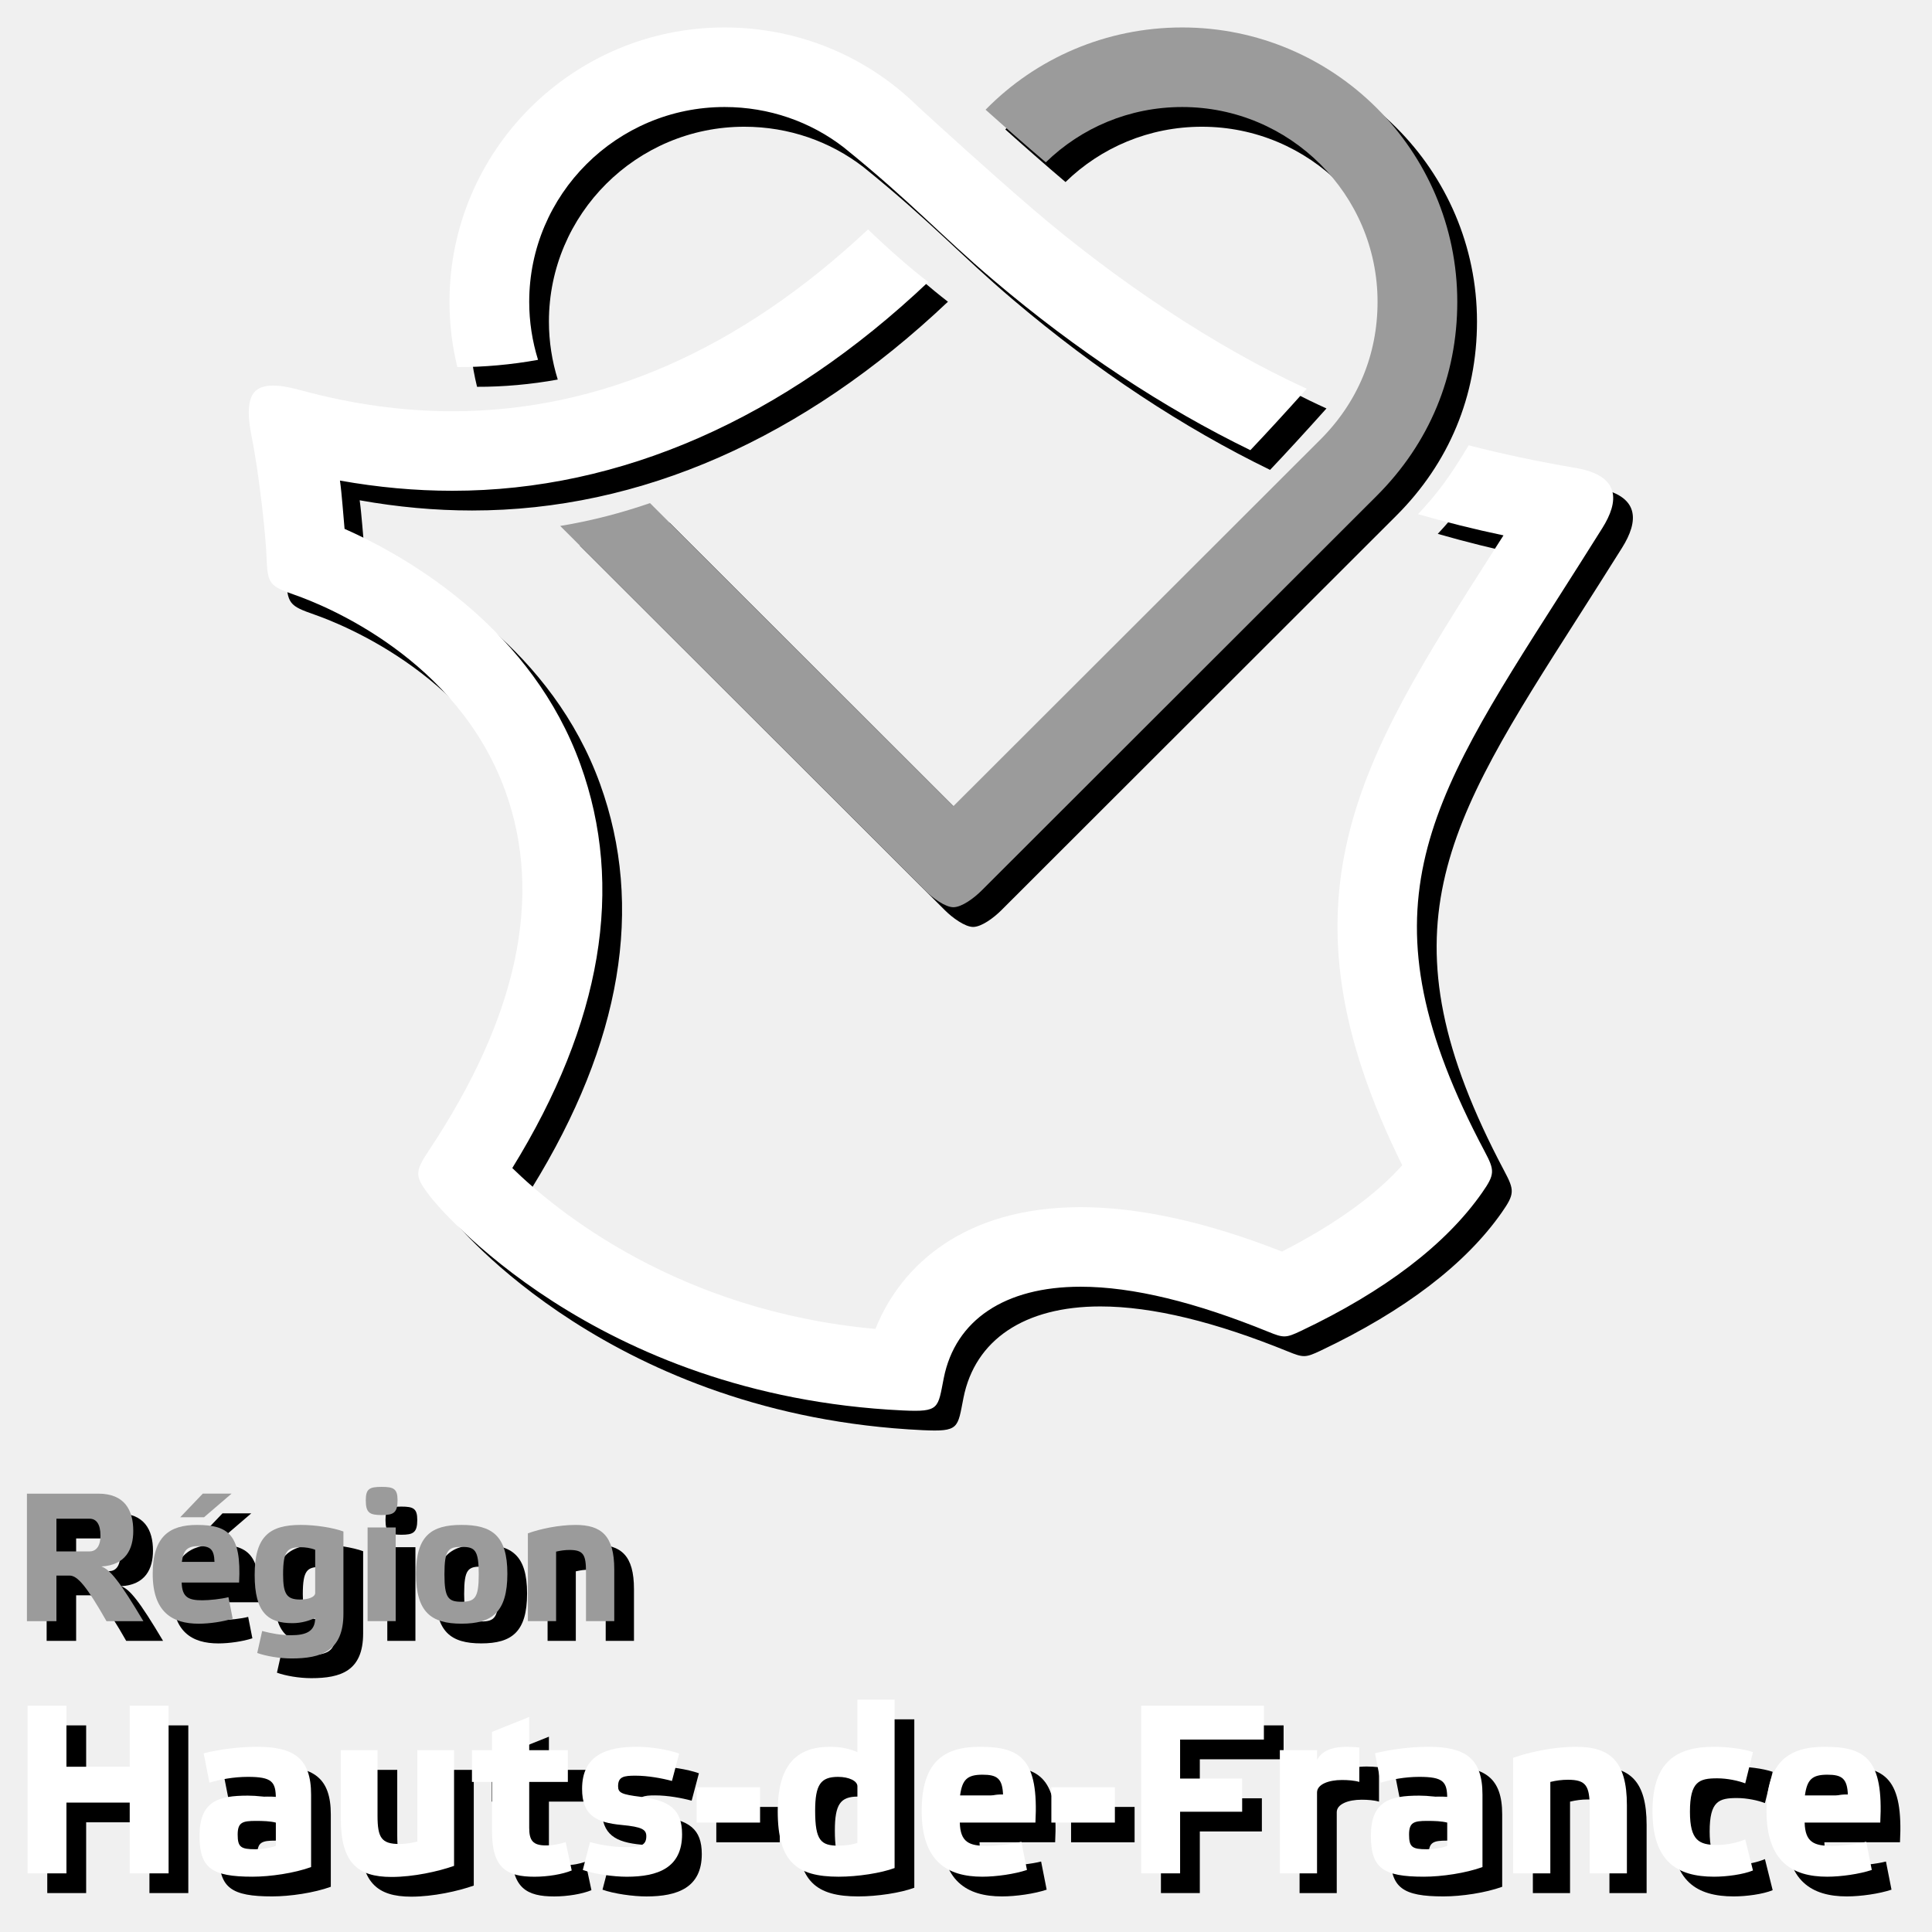
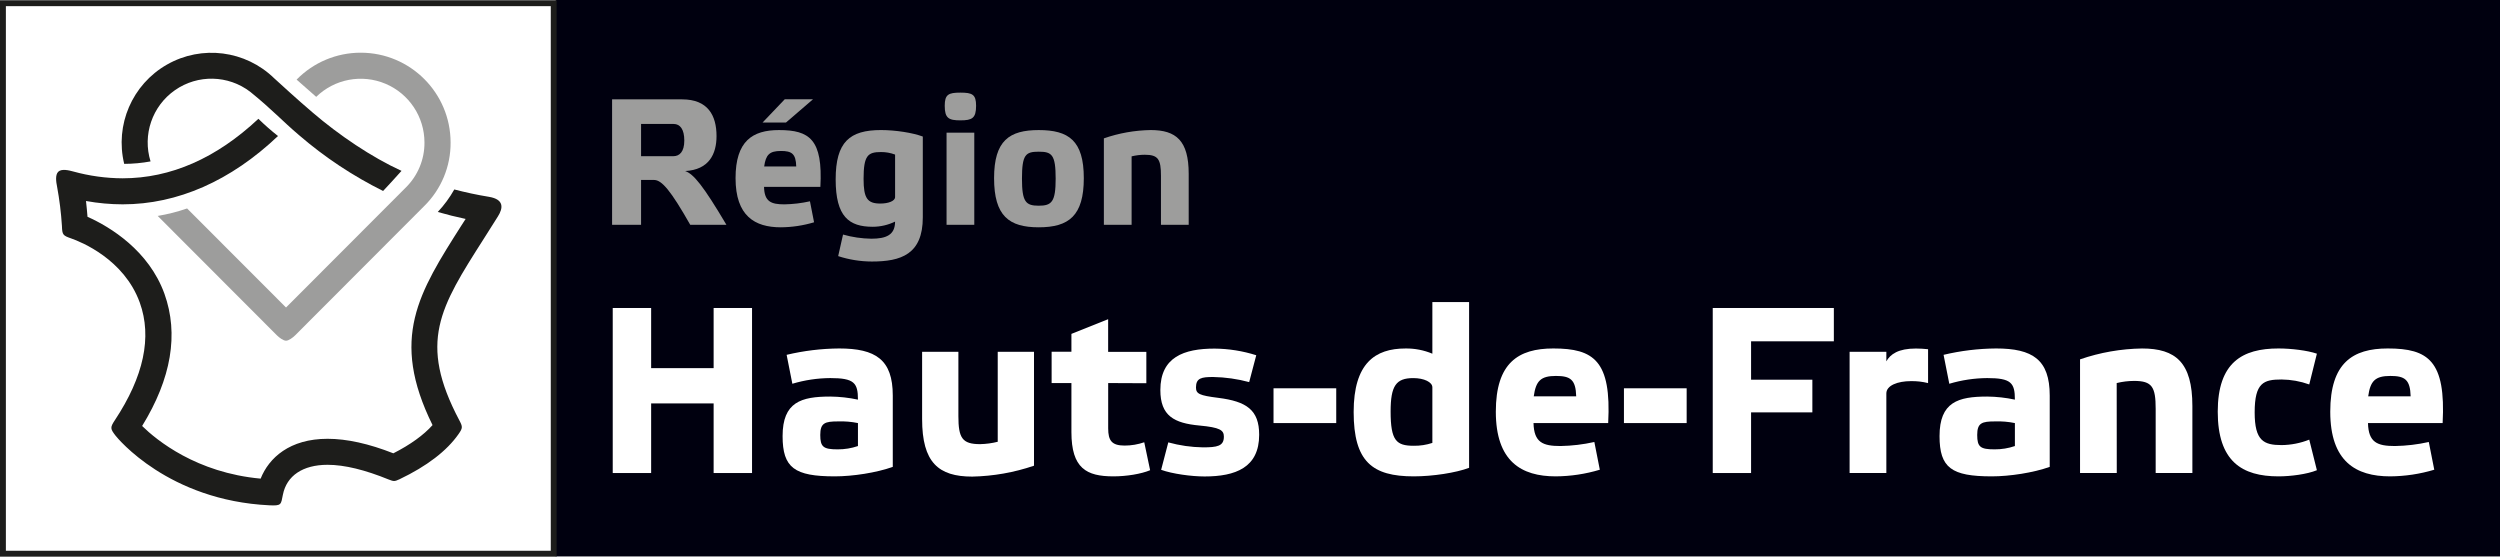
- <svg xmlns="http://www.w3.org/2000/svg" width="49px" height="49px" viewBox="0 0 49 49" version="1.1">
-   <defs />
-   <g id="une-chance-pour-chaque-jeune" stroke="none" stroke-width="1" fill="none" fill-rule="evenodd">
-     <g id="une-chance-pour-chaque-jeune---consultation" transform="translate(-604, -332)" fill-rule="nonzero">
-       <g id="une" transform="translate(0, 80)">
-         <g id="identite" transform="translate(395, 233)">
-           <g id="partenaires">
-             <g id="Group-5" transform="translate(22, 19)">
-               <g id="logo-hauts-de-france" transform="translate(187, 0)">
-                 <g id="Group" transform="translate(0.5, 0.5)" fill="#000000">
-                   <path d="M29.983,23.009 C28.045,23.009 26.271,22.224 24.997,20.923 C25.477,20.493 26.027,20.009 26.524,19.588 C27.423,20.465 28.647,20.991 29.983,20.991 C32.715,20.991 34.938,18.775 34.938,16.05 C34.938,14.711 34.435,13.501 33.483,12.552 L24.18,3.259 L16.486,10.945 C15.77,10.701 15.035,10.502 14.208,10.366 L23.465,1.119 C23.654,0.929 23.975,0.696 24.18,0.696 C24.394,0.696 24.706,0.929 24.896,1.119 L34.913,11.126 C36.252,12.462 36.96,14.165 36.96,16.05 C36.96,19.887 33.83,23.009 29.983,23.009" id="path44" transform="translate(25.5839, 11.85263) scale(-1, 1) rotate(-180) translate(-25.5839, -11.85263) " />
-                   <path d="M39.947,29.735 C39.004,29.894 38.111,30.085 37.249,30.306 C36.741,29.46 36.459,29.093 35.965,28.56 C36.668,28.359 37.388,28.178 38.132,28.022 C38.031,27.864 37.931,27.707 37.831,27.552 C34.477,22.3 32.229,18.778 35.564,12.046 C34.878,11.279 33.839,10.534 32.514,9.858 C30.611,10.606 28.894,10.984 27.407,10.984 C24.463,10.984 22.847,9.511 22.203,7.896 C17.21,8.348 14.119,10.876 12.993,11.976 C15.265,15.661 15.846,19.104 14.719,22.218 C13.511,25.561 10.522,27.398 8.739,28.187 C8.711,28.477 8.67,29.077 8.622,29.412 C9.581,29.24 10.536,29.153 11.473,29.153 L11.474,29.153 C15.742,29.153 19.879,30.978 23.542,34.448 C23.09,34.796 22.584,35.236 22.015,35.781 C18.754,32.722 15.216,31.171 11.474,31.17 L11.473,31.17 C10.222,31.17 8.932,31.348 7.639,31.7 C7.301,31.79 6.741,31.928 6.479,31.684 C6.226,31.447 6.313,30.871 6.382,30.529 C6.583,29.524 6.745,27.952 6.76,27.477 C6.782,26.784 6.839,26.735 7.48,26.511 C8.234,26.247 11.599,24.902 12.817,21.535 C13.783,18.864 13.126,15.8 10.876,12.42 C10.503,11.859 10.52,11.759 10.926,11.234 C11.088,11.026 15.038,6.199 22.898,5.828 C23.834,5.784 23.784,5.879 23.936,6.648 C24.228,8.119 25.482,8.966 27.407,8.966 C28.737,8.966 30.333,8.569 32.167,7.823 C32.557,7.664 32.612,7.664 32.993,7.844 C35.13,8.858 36.675,10.043 37.588,11.349 C37.917,11.819 37.911,11.914 37.654,12.398 C34.427,18.477 36.142,21.151 39.538,26.469 C39.891,27.022 40.258,27.6 40.639,28.207 C41.056,28.871 41.123,29.538 39.947,29.735" id="path48" transform="translate(23.61208, 20.80012) scale(-1, 1) rotate(-180) translate(-23.61208, -20.80012) " />
-                   <path d="M13.646,2.987 C13.5,3.457 13.422,3.951 13.422,4.458 C13.422,7.183 15.645,9.399 18.377,9.399 C19.506,9.399 20.554,9.027 21.396,8.378 C23.119,6.986 23.859,6.143 25.199,5.007 C27.313,3.214 29.52,1.762 31.712,0.696 C32.097,1.101 32.611,1.66 33.142,2.254 C30.815,3.311 28.291,5.019 26.23,6.781 C25.097,7.751 23.69,9.036 23.258,9.433 C23.258,9.434 23.257,9.434 23.257,9.434 C21.991,10.673 20.263,11.417 18.377,11.417 C14.53,11.417 11.4,8.295 11.4,4.458 C11.4,3.893 11.468,3.338 11.599,2.803 C12.262,2.8 12.979,2.865 13.646,2.987" id="path52" transform="translate(22.27105, 6.056626) scale(-1, 1) rotate(-180) translate(-22.27105, -6.056626) " />
-                   <path d="M3.636,37.882 L2.701,37.882 C2.199,38.764 1.966,39.038 1.766,39.038 L1.431,39.038 L1.431,37.882 L0.683,37.882 L0.683,41.116 L2.492,41.116 C3.157,41.116 3.38,40.703 3.38,40.17 C3.38,39.706 3.185,39.302 2.571,39.269 C2.79,39.191 3.032,38.898 3.636,37.882 Z M1.431,39.65 L2.264,39.65 C2.427,39.65 2.548,39.766 2.548,40.054 C2.548,40.346 2.441,40.48 2.273,40.48 L1.431,40.48 L1.431,39.65 Z" id="path56" transform="translate(2.159361, 39.49914) scale(-1, 1) rotate(-180) translate(-2.159361, -39.49914) " />
-                   <path d="M5.901,38.012 C5.664,37.933 5.31,37.882 5.04,37.882 C4.371,37.882 3.873,38.174 3.873,39.149 C3.873,40.104 4.31,40.387 4.994,40.387 C5.785,40.387 6.129,40.146 6.064,38.926 L4.608,38.926 C4.617,38.545 4.789,38.476 5.133,38.476 C5.306,38.476 5.617,38.508 5.794,38.555 L5.901,38.012 Z M4.571,40.582 L5.143,41.181 L5.873,41.181 L5.175,40.582 L4.571,40.582 Z M4.612,39.45 L5.44,39.45 C5.431,39.78 5.324,39.85 5.045,39.85 C4.747,39.85 4.654,39.752 4.612,39.45 Z" id="path60" transform="translate(4.972178, 39.53148) scale(-1, 1) rotate(-180) translate(-4.972178, -39.53148) " />
-                   <path d="M7.417,39.571 C6.803,39.571 6.459,39.831 6.459,40.791 C6.459,41.761 6.821,42.063 7.631,42.063 C8.003,42.063 8.449,41.993 8.71,41.896 L8.71,39.812 C8.71,38.861 8.147,38.676 7.394,38.676 C7.086,38.676 6.742,38.736 6.524,38.815 L6.649,39.372 C6.896,39.307 7.133,39.265 7.38,39.265 C7.766,39.265 7.994,39.362 7.994,39.706 C7.854,39.636 7.649,39.571 7.417,39.571 Z M7.994,41.432 C7.882,41.478 7.738,41.497 7.631,41.497 C7.291,41.497 7.18,41.413 7.18,40.805 C7.18,40.304 7.277,40.17 7.612,40.17 C7.822,40.17 7.994,40.234 7.994,40.337 L7.994,41.432 Z" id="path64" transform="translate(7.584223, 40.36909) scale(-1, 1) rotate(-180) translate(-7.584223, -40.36909) " />
-                   <path d="M10.083,40.778 C10.083,40.457 9.981,40.402 9.68,40.402 C9.374,40.402 9.277,40.457 9.277,40.778 C9.277,41.07 9.374,41.116 9.68,41.116 C9.981,41.116 10.083,41.07 10.083,40.778 Z M10.036,37.711 L9.323,37.711 L9.323,40.086 L10.036,40.086 L10.036,37.711 Z" id="path68" transform="translate(9.679718, 39.41337) scale(-1, 1) rotate(-180) translate(-9.679718, -39.41337) " />
-                   <path d="M10.551,39.942 C10.551,40.912 10.947,41.181 11.704,41.181 C12.477,41.181 12.868,40.912 12.868,39.942 C12.868,38.968 12.481,38.676 11.704,38.676 C10.937,38.676 10.551,38.968 10.551,39.942 M11.272,39.928 C11.272,39.329 11.37,39.232 11.704,39.232 C12.044,39.232 12.142,39.329 12.142,39.928 C12.142,40.55 12.044,40.624 11.704,40.624 C11.37,40.624 11.272,40.55 11.272,39.928" id="path72" transform="translate(11.70935, 39.92814) scale(-1, 1) rotate(-180) translate(-11.70935, -39.92814) " />
-                   <path d="M14.104,38.676 L13.388,38.676 L13.388,40.903 C13.695,41.014 14.17,41.116 14.597,41.116 C15.253,41.116 15.579,40.842 15.579,39.989 L15.579,38.676 L14.862,38.676 L14.862,39.933 C14.862,40.364 14.793,40.481 14.444,40.481 C14.328,40.481 14.221,40.466 14.104,40.439 L14.104,38.676 Z" id="path76" transform="translate(14.48345, 39.89585) scale(-1, 1) rotate(-180) translate(-14.48345, -39.89585) " />
-                   <polygon id="path80" transform="translate(2.487544, 45.38592) scale(-1, 1) rotate(-180) translate(-2.487544, -45.38592) " points="1.685 43.259 0.699 43.259 0.699 47.512 1.685 47.512 1.685 45.963 3.29 45.963 3.29 47.512 4.276 47.512 4.276 43.259 3.29 43.259 3.29 45.054 1.685 45.054" />
-                   <path d="M7.89,44.547 C7.468,44.394 6.861,44.303 6.402,44.303 C5.367,44.303 5.06,44.522 5.06,45.34 C5.06,46.218 5.538,46.359 6.285,46.359 C6.518,46.359 6.757,46.329 6.996,46.28 C6.996,46.713 6.898,46.835 6.285,46.835 C5.924,46.835 5.575,46.768 5.312,46.688 L5.165,47.433 C5.526,47.524 6.047,47.598 6.512,47.598 C7.449,47.598 7.89,47.311 7.89,46.383 L7.89,44.547 Z M6.476,44.999 C6.653,44.999 6.849,45.029 6.996,45.084 L6.996,45.675 C6.855,45.712 6.678,45.718 6.488,45.718 C6.151,45.718 6.028,45.682 6.028,45.371 C6.028,45.053 6.108,44.999 6.476,44.999 Z" id="path92" transform="translate(6.475345, 45.95018) scale(-1, 1) rotate(-180) translate(-6.475345, -45.95018) " />
-                   <path d="M10.585,47.604 L11.516,47.604 L11.516,44.669 C11.118,44.528 10.488,44.388 9.93,44.388 C9.061,44.388 8.644,44.754 8.644,45.871 L8.644,47.604 L9.575,47.604 L9.575,45.944 C9.575,45.383 9.673,45.224 10.132,45.224 C10.285,45.224 10.42,45.248 10.585,45.285 L10.585,47.604 Z" id="path96" transform="translate(10.08013, 45.9959) scale(-1, 1) rotate(-180) translate(-10.08013, -45.9959) " />
-                   <path d="M13.422,45.951 L13.422,44.785 C13.422,44.468 13.514,44.34 13.844,44.34 C14.04,44.34 14.2,44.376 14.347,44.425 L14.5,43.705 C14.267,43.608 13.893,43.546 13.556,43.546 C12.864,43.546 12.479,43.754 12.479,44.687 L12.479,45.951 L11.97,45.951 L11.97,46.756 L12.479,46.756 L12.479,47.22 L13.422,47.598 L13.422,46.756 L14.402,46.756 L14.402,45.951 L13.422,45.951 Z" id="path100" transform="translate(13.23487, 45.57211) scale(-1, 1) rotate(-180) translate(-13.23487, -45.57211) " />
-                   <path d="M17.042,46.731 C16.797,46.798 16.435,46.865 16.117,46.865 C15.823,46.865 15.676,46.841 15.676,46.597 C15.676,46.432 15.762,46.389 16.245,46.329 C16.974,46.237 17.299,46.017 17.299,45.377 C17.299,44.528 16.687,44.302 15.896,44.302 C15.559,44.302 15.069,44.37 14.781,44.474 L14.965,45.181 C15.198,45.114 15.547,45.053 15.853,45.053 C16.221,45.053 16.392,45.083 16.392,45.328 C16.392,45.498 16.288,45.566 15.768,45.615 C15.112,45.676 14.763,45.865 14.763,46.53 C14.763,47.378 15.369,47.598 16.154,47.598 C16.49,47.598 16.931,47.53 17.226,47.426 L17.042,46.731 Z" id="path104" transform="translate(16.03102, 45.95013) scale(-1, 1) rotate(-180) translate(-16.03102, -45.95013) " />
-                   <polygon id="path106" transform="translate(18.47206, 45.7764) scale(-1, 1) rotate(-180) translate(-18.47206, -45.7764) " points="17.667 46.225 19.277 46.225 19.277 45.328 17.667 45.328" />
-                   <path d="M22.689,43.327 C22.346,43.199 21.758,43.107 21.268,43.107 C20.203,43.107 19.725,43.485 19.725,44.767 C19.725,46.023 20.276,46.402 21.054,46.402 C21.36,46.402 21.569,46.341 21.746,46.267 L21.746,47.598 L22.689,47.598 L22.689,43.327 Z M21.746,45.401 C21.746,45.536 21.532,45.639 21.256,45.639 C20.815,45.639 20.674,45.444 20.674,44.779 C20.674,44.022 20.821,43.894 21.268,43.894 C21.428,43.894 21.63,43.919 21.746,43.967 L21.746,45.401 Z" id="path118" transform="translate(21.20715, 45.35229) scale(-1, 1) rotate(-180) translate(-21.20715, -45.35229) " />
-                   <path d="M26.046,44.474 C25.734,44.37 25.268,44.303 24.913,44.303 C24.031,44.303 23.376,44.687 23.376,45.969 C23.376,47.226 23.951,47.598 24.852,47.598 C25.893,47.598 26.346,47.28 26.261,45.676 L24.343,45.676 C24.356,45.175 24.582,45.084 25.036,45.084 C25.262,45.084 25.672,45.127 25.905,45.188 L26.046,44.474 Z M24.35,46.365 L25.44,46.365 C25.428,46.798 25.287,46.89 24.919,46.89 C24.527,46.89 24.405,46.762 24.35,46.365 Z" id="path122" transform="translate(24.8233, 45.95022) scale(-1, 1) rotate(-180) translate(-24.8233, -45.95022) " />
-                   <polygon id="path124" transform="translate(27.47075, 45.7764) scale(-1, 1) rotate(-180) translate(-27.47075, -45.7764) " points="26.665 46.225 28.276 46.225 28.276 45.328 26.665 45.328" />
-                   <polygon id="path128" transform="translate(30.49961, 45.38585) scale(-1, 1) rotate(-180) translate(-30.49961, -45.38585) " points="32.055 47.512 32.055 46.652 29.93 46.652 29.93 45.663 31.504 45.663 31.504 44.822 29.93 44.822 29.93 43.259 28.944 43.259 28.944 47.512" />
-                   <path d="M32.46,47.427 L33.403,47.427 L33.403,47.182 C33.507,47.366 33.709,47.512 34.163,47.512 C34.255,47.512 34.365,47.506 34.475,47.494 L34.475,46.621 C34.352,46.658 34.187,46.67 34.034,46.67 C33.697,46.67 33.403,46.56 33.403,46.353 L33.403,44.302 L32.46,44.302 L32.46,47.427 Z" id="path140" transform="translate(33.46738, 45.90742) scale(-1, 1) rotate(-180) translate(-33.46738, -45.90742) " />
-                   <path d="M37.599,44.547 C37.176,44.394 36.57,44.303 36.111,44.303 C35.075,44.303 34.769,44.522 34.769,45.34 C34.769,46.218 35.247,46.359 35.994,46.359 C36.227,46.359 36.466,46.329 36.705,46.28 C36.705,46.713 36.607,46.835 35.994,46.835 C35.633,46.835 35.284,46.768 35.02,46.688 L34.873,47.433 C35.235,47.524 35.755,47.598 36.221,47.598 C37.158,47.598 37.599,47.311 37.599,46.383 L37.599,44.547 Z M36.184,44.999 C36.362,44.999 36.558,45.029 36.705,45.084 L36.705,45.675 C36.564,45.712 36.386,45.718 36.196,45.718 C35.86,45.718 35.737,45.682 35.737,45.371 C35.737,45.053 35.817,44.999 36.184,44.999 Z" id="path144" transform="translate(36.18417, 45.95018) scale(-1, 1) rotate(-180) translate(-36.18417, -45.95018) " />
-                   <path d="M39.32,44.302 L38.377,44.302 L38.377,47.232 C38.781,47.378 39.406,47.512 39.97,47.512 C40.833,47.512 41.262,47.152 41.262,46.03 L41.262,44.302 L40.319,44.302 L40.319,45.956 C40.319,46.524 40.227,46.676 39.768,46.676 C39.614,46.676 39.473,46.658 39.32,46.621 L39.32,44.302 Z" id="path148" transform="translate(39.81955, 45.90742) scale(-1, 1) rotate(-180) translate(-39.81955, -45.90742) " />
-                   <path d="M44.459,44.461 C44.209,44.358 43.786,44.303 43.473,44.303 C42.536,44.303 41.911,44.687 41.911,45.969 C41.911,47.238 42.542,47.598 43.473,47.598 C43.798,47.598 44.214,47.549 44.459,47.463 L44.263,46.67 C44.086,46.738 43.81,46.798 43.553,46.798 C43.094,46.798 42.861,46.719 42.861,45.95 C42.861,45.218 43.094,45.108 43.553,45.108 C43.822,45.108 44.086,45.175 44.263,45.249 L44.459,44.461 Z" id="path152" transform="translate(43.18528, 45.95022) scale(-1, 1) rotate(-180) translate(-43.18528, -45.95022) " />
-                   <path d="M47.473,44.474 C47.161,44.37 46.695,44.303 46.34,44.303 C45.458,44.303 44.803,44.687 44.803,45.969 C44.803,47.226 45.379,47.598 46.279,47.598 C47.32,47.598 47.773,47.28 47.688,45.676 L45.77,45.676 C45.783,45.175 46.009,45.084 46.462,45.084 C46.689,45.084 47.1,45.127 47.332,45.188 L47.473,44.474 Z M45.777,46.365 L46.867,46.365 C46.854,46.798 46.713,46.89 46.346,46.89 C45.954,46.89 45.832,46.762 45.777,46.365 Z" id="path156" transform="translate(46.25033, 45.95022) scale(-1, 1) rotate(-180) translate(-46.25033, -45.95022) " />
-                 </g>
-                 <g id="Group">
-                   <path d="M29.983,23.009 C28.045,23.009 26.271,22.224 24.997,20.923 C25.477,20.493 26.027,20.009 26.524,19.588 C27.423,20.465 28.647,20.991 29.983,20.991 C32.715,20.991 34.938,18.775 34.938,16.05 C34.938,14.711 34.435,13.501 33.483,12.552 L24.18,3.259 L16.486,10.945 C15.77,10.701 15.035,10.502 14.208,10.366 L23.465,1.119 C23.654,0.929 23.975,0.696 24.18,0.696 C24.394,0.696 24.706,0.929 24.896,1.119 L34.913,11.126 C36.252,12.462 36.96,14.165 36.96,16.05 C36.96,19.887 33.83,23.009 29.983,23.009" id="path44" fill="#9B9B9B" transform="translate(25.5839, 11.85263) scale(-1, 1) rotate(-180) translate(-25.5839, -11.85263) " />
-                   <path d="M39.947,29.735 C39.004,29.894 38.111,30.085 37.249,30.306 C36.741,29.46 36.459,29.093 35.965,28.56 C36.668,28.359 37.388,28.178 38.132,28.022 C38.031,27.864 37.931,27.707 37.831,27.552 C34.477,22.3 32.229,18.778 35.564,12.046 C34.878,11.279 33.839,10.534 32.514,9.858 C30.611,10.606 28.894,10.984 27.407,10.984 C24.463,10.984 22.847,9.511 22.203,7.896 C17.21,8.348 14.119,10.876 12.993,11.976 C15.265,15.661 15.846,19.104 14.719,22.218 C13.511,25.561 10.522,27.398 8.739,28.187 C8.711,28.477 8.67,29.077 8.622,29.412 C9.581,29.24 10.536,29.153 11.473,29.153 L11.474,29.153 C15.742,29.153 19.879,30.978 23.542,34.448 C23.09,34.796 22.584,35.236 22.015,35.781 C18.754,32.722 15.216,31.171 11.474,31.17 L11.473,31.17 C10.222,31.17 8.932,31.348 7.639,31.7 C7.301,31.79 6.741,31.928 6.479,31.684 C6.226,31.447 6.313,30.871 6.382,30.529 C6.583,29.524 6.745,27.952 6.76,27.477 C6.782,26.784 6.839,26.735 7.48,26.511 C8.234,26.247 11.599,24.902 12.817,21.535 C13.783,18.864 13.126,15.8 10.876,12.42 C10.503,11.859 10.52,11.759 10.926,11.234 C11.088,11.026 15.038,6.199 22.898,5.828 C23.834,5.784 23.784,5.879 23.936,6.648 C24.228,8.119 25.482,8.966 27.407,8.966 C28.737,8.966 30.333,8.569 32.167,7.823 C32.557,7.664 32.612,7.664 32.993,7.844 C35.13,8.858 36.675,10.043 37.588,11.349 C37.917,11.819 37.911,11.914 37.654,12.398 C34.427,18.477 36.142,21.151 39.538,26.469 C39.891,27.022 40.258,27.6 40.639,28.207 C41.056,28.871 41.123,29.538 39.947,29.735" id="path48" fill="#FFFFFF" transform="translate(23.61208, 20.80012) scale(-1, 1) rotate(-180) translate(-23.61208, -20.80012) " />
-                   <path d="M13.646,2.987 C13.5,3.457 13.422,3.951 13.422,4.458 C13.422,7.183 15.645,9.399 18.377,9.399 C19.506,9.399 20.554,9.027 21.396,8.378 C23.119,6.986 23.859,6.143 25.199,5.007 C27.313,3.214 29.52,1.762 31.712,0.696 C32.097,1.101 32.611,1.66 33.142,2.254 C30.815,3.311 28.291,5.019 26.23,6.781 C25.097,7.751 23.69,9.036 23.258,9.433 C23.258,9.434 23.257,9.434 23.257,9.434 C21.991,10.673 20.263,11.417 18.377,11.417 C14.53,11.417 11.4,8.295 11.4,4.458 C11.4,3.893 11.468,3.338 11.599,2.803 C12.262,2.8 12.979,2.865 13.646,2.987" id="path52" fill="#FFFFFF" transform="translate(22.27105, 6.056626) scale(-1, 1) rotate(-180) translate(-22.27105, -6.056626) " />
-                   <path d="M3.636,37.882 L2.701,37.882 C2.199,38.764 1.966,39.038 1.766,39.038 L1.431,39.038 L1.431,37.882 L0.683,37.882 L0.683,41.116 L2.492,41.116 C3.157,41.116 3.38,40.703 3.38,40.17 C3.38,39.706 3.185,39.302 2.571,39.269 C2.79,39.191 3.032,38.898 3.636,37.882 Z M1.431,39.65 L2.264,39.65 C2.427,39.65 2.548,39.766 2.548,40.054 C2.548,40.346 2.441,40.48 2.273,40.48 L1.431,40.48 L1.431,39.65 Z" id="path56" fill="#9B9B9B" transform="translate(2.159361, 39.49914) scale(-1, 1) rotate(-180) translate(-2.159361, -39.49914) " />
-                   <path d="M5.901,38.012 C5.664,37.933 5.31,37.882 5.04,37.882 C4.371,37.882 3.873,38.174 3.873,39.149 C3.873,40.104 4.31,40.387 4.994,40.387 C5.785,40.387 6.129,40.146 6.064,38.926 L4.608,38.926 C4.617,38.545 4.789,38.476 5.133,38.476 C5.306,38.476 5.617,38.508 5.794,38.555 L5.901,38.012 Z M4.571,40.582 L5.143,41.181 L5.873,41.181 L5.175,40.582 L4.571,40.582 Z M4.612,39.45 L5.44,39.45 C5.431,39.78 5.324,39.85 5.045,39.85 C4.747,39.85 4.654,39.752 4.612,39.45 Z" id="path60" fill="#9B9B9B" transform="translate(4.972178, 39.53148) scale(-1, 1) rotate(-180) translate(-4.972178, -39.53148) " />
-                   <path d="M7.417,39.571 C6.803,39.571 6.459,39.831 6.459,40.791 C6.459,41.761 6.821,42.063 7.631,42.063 C8.003,42.063 8.449,41.993 8.71,41.896 L8.71,39.812 C8.71,38.861 8.147,38.676 7.394,38.676 C7.086,38.676 6.742,38.736 6.524,38.815 L6.649,39.372 C6.896,39.307 7.133,39.265 7.38,39.265 C7.766,39.265 7.994,39.362 7.994,39.706 C7.854,39.636 7.649,39.571 7.417,39.571 Z M7.994,41.432 C7.882,41.478 7.738,41.497 7.631,41.497 C7.291,41.497 7.18,41.413 7.18,40.805 C7.18,40.304 7.277,40.17 7.612,40.17 C7.822,40.17 7.994,40.234 7.994,40.337 L7.994,41.432 Z" id="path64" fill="#9B9B9B" transform="translate(7.584223, 40.36909) scale(-1, 1) rotate(-180) translate(-7.584223, -40.36909) " />
-                   <path d="M10.083,40.778 C10.083,40.457 9.981,40.402 9.68,40.402 C9.374,40.402 9.277,40.457 9.277,40.778 C9.277,41.07 9.374,41.116 9.68,41.116 C9.981,41.116 10.083,41.07 10.083,40.778 Z M10.036,37.711 L9.323,37.711 L9.323,40.086 L10.036,40.086 L10.036,37.711 Z" id="path68" fill="#9B9B9B" transform="translate(9.679718, 39.41337) scale(-1, 1) rotate(-180) translate(-9.679718, -39.41337) " />
-                   <path d="M10.551,39.942 C10.551,40.912 10.947,41.181 11.704,41.181 C12.477,41.181 12.868,40.912 12.868,39.942 C12.868,38.968 12.481,38.676 11.704,38.676 C10.937,38.676 10.551,38.968 10.551,39.942 M11.272,39.928 C11.272,39.329 11.37,39.232 11.704,39.232 C12.044,39.232 12.142,39.329 12.142,39.928 C12.142,40.55 12.044,40.624 11.704,40.624 C11.37,40.624 11.272,40.55 11.272,39.928" id="path72" fill="#9B9B9B" transform="translate(11.70935, 39.92814) scale(-1, 1) rotate(-180) translate(-11.70935, -39.92814) " />
-                   <path d="M14.104,38.676 L13.388,38.676 L13.388,40.903 C13.695,41.014 14.17,41.116 14.597,41.116 C15.253,41.116 15.579,40.842 15.579,39.989 L15.579,38.676 L14.862,38.676 L14.862,39.933 C14.862,40.364 14.793,40.481 14.444,40.481 C14.328,40.481 14.221,40.466 14.104,40.439 L14.104,38.676 Z" id="path76" fill="#9B9B9B" transform="translate(14.48345, 39.89585) scale(-1, 1) rotate(-180) translate(-14.48345, -39.89585) " />
-                   <polygon id="path80" fill="#FFFFFF" transform="translate(2.487544, 45.38592) scale(-1, 1) rotate(-180) translate(-2.487544, -45.38592) " points="1.685 43.259 0.699 43.259 0.699 47.512 1.685 47.512 1.685 45.963 3.29 45.963 3.29 47.512 4.276 47.512 4.276 43.259 3.29 43.259 3.29 45.054 1.685 45.054" />
-                   <path d="M7.89,44.547 C7.468,44.394 6.861,44.303 6.402,44.303 C5.367,44.303 5.06,44.522 5.06,45.34 C5.06,46.218 5.538,46.359 6.285,46.359 C6.518,46.359 6.757,46.329 6.996,46.28 C6.996,46.713 6.898,46.835 6.285,46.835 C5.924,46.835 5.575,46.768 5.312,46.688 L5.165,47.433 C5.526,47.524 6.047,47.598 6.512,47.598 C7.449,47.598 7.89,47.311 7.89,46.383 L7.89,44.547 Z M6.476,44.999 C6.653,44.999 6.849,45.029 6.996,45.084 L6.996,45.675 C6.855,45.712 6.678,45.718 6.488,45.718 C6.151,45.718 6.028,45.682 6.028,45.371 C6.028,45.053 6.108,44.999 6.476,44.999 Z" id="path92" fill="#FFFFFF" transform="translate(6.475345, 45.95018) scale(-1, 1) rotate(-180) translate(-6.475345, -45.95018) " />
-                   <path d="M10.585,47.604 L11.516,47.604 L11.516,44.669 C11.118,44.528 10.488,44.388 9.93,44.388 C9.061,44.388 8.644,44.754 8.644,45.871 L8.644,47.604 L9.575,47.604 L9.575,45.944 C9.575,45.383 9.673,45.224 10.132,45.224 C10.285,45.224 10.42,45.248 10.585,45.285 L10.585,47.604 Z" id="path96" fill="#FFFFFF" transform="translate(10.08013, 45.9959) scale(-1, 1) rotate(-180) translate(-10.08013, -45.9959) " />
-                   <path d="M13.422,45.951 L13.422,44.785 C13.422,44.468 13.514,44.34 13.844,44.34 C14.04,44.34 14.2,44.376 14.347,44.425 L14.5,43.705 C14.267,43.608 13.893,43.546 13.556,43.546 C12.864,43.546 12.479,43.754 12.479,44.687 L12.479,45.951 L11.97,45.951 L11.97,46.756 L12.479,46.756 L12.479,47.22 L13.422,47.598 L13.422,46.756 L14.402,46.756 L14.402,45.951 L13.422,45.951 Z" id="path100" fill="#FFFFFF" transform="translate(13.23487, 45.57211) scale(-1, 1) rotate(-180) translate(-13.23487, -45.57211) " />
-                   <path d="M17.042,46.731 C16.797,46.798 16.435,46.865 16.117,46.865 C15.823,46.865 15.676,46.841 15.676,46.597 C15.676,46.432 15.762,46.389 16.245,46.329 C16.974,46.237 17.299,46.017 17.299,45.377 C17.299,44.528 16.687,44.302 15.896,44.302 C15.559,44.302 15.069,44.37 14.781,44.474 L14.965,45.181 C15.198,45.114 15.547,45.053 15.853,45.053 C16.221,45.053 16.392,45.083 16.392,45.328 C16.392,45.498 16.288,45.566 15.768,45.615 C15.112,45.676 14.763,45.865 14.763,46.53 C14.763,47.378 15.369,47.598 16.154,47.598 C16.49,47.598 16.931,47.53 17.226,47.426 L17.042,46.731 Z" id="path104" fill="#FFFFFF" transform="translate(16.03102, 45.95013) scale(-1, 1) rotate(-180) translate(-16.03102, -45.95013) " />
-                   <polygon id="path106" fill="#FFFFFF" transform="translate(18.47206, 45.7764) scale(-1, 1) rotate(-180) translate(-18.47206, -45.7764) " points="17.667 46.225 19.277 46.225 19.277 45.328 17.667 45.328" />
-                   <path d="M22.689,43.327 C22.346,43.199 21.758,43.107 21.268,43.107 C20.203,43.107 19.725,43.485 19.725,44.767 C19.725,46.023 20.276,46.402 21.054,46.402 C21.36,46.402 21.569,46.341 21.746,46.267 L21.746,47.598 L22.689,47.598 L22.689,43.327 Z M21.746,45.401 C21.746,45.536 21.532,45.639 21.256,45.639 C20.815,45.639 20.674,45.444 20.674,44.779 C20.674,44.022 20.821,43.894 21.268,43.894 C21.428,43.894 21.63,43.919 21.746,43.967 L21.746,45.401 Z" id="path118" fill="#FFFFFF" transform="translate(21.20715, 45.35229) scale(-1, 1) rotate(-180) translate(-21.20715, -45.35229) " />
-                   <path d="M26.046,44.474 C25.734,44.37 25.268,44.303 24.913,44.303 C24.031,44.303 23.376,44.687 23.376,45.969 C23.376,47.226 23.951,47.598 24.852,47.598 C25.893,47.598 26.346,47.28 26.261,45.676 L24.343,45.676 C24.356,45.175 24.582,45.084 25.036,45.084 C25.262,45.084 25.672,45.127 25.905,45.188 L26.046,44.474 Z M24.35,46.365 L25.44,46.365 C25.428,46.798 25.287,46.89 24.919,46.89 C24.527,46.89 24.405,46.762 24.35,46.365 Z" id="path122" fill="#FFFFFF" transform="translate(24.8233, 45.95022) scale(-1, 1) rotate(-180) translate(-24.8233, -45.95022) " />
-                   <polygon id="path124" fill="#FFFFFF" transform="translate(27.47075, 45.7764) scale(-1, 1) rotate(-180) translate(-27.47075, -45.7764) " points="26.665 46.225 28.276 46.225 28.276 45.328 26.665 45.328" />
-                   <polygon id="path128" fill="#FFFFFF" transform="translate(30.49961, 45.38585) scale(-1, 1) rotate(-180) translate(-30.49961, -45.38585) " points="32.055 47.512 32.055 46.652 29.93 46.652 29.93 45.663 31.504 45.663 31.504 44.822 29.93 44.822 29.93 43.259 28.944 43.259 28.944 47.512" />
-                   <path d="M32.46,47.427 L33.403,47.427 L33.403,47.182 C33.507,47.366 33.709,47.512 34.163,47.512 C34.255,47.512 34.365,47.506 34.475,47.494 L34.475,46.621 C34.352,46.658 34.187,46.67 34.034,46.67 C33.697,46.67 33.403,46.56 33.403,46.353 L33.403,44.302 L32.46,44.302 L32.46,47.427 Z" id="path140" fill="#FFFFFF" transform="translate(33.46738, 45.90742) scale(-1, 1) rotate(-180) translate(-33.46738, -45.90742) " />
-                   <path d="M37.599,44.547 C37.176,44.394 36.57,44.303 36.111,44.303 C35.075,44.303 34.769,44.522 34.769,45.34 C34.769,46.218 35.247,46.359 35.994,46.359 C36.227,46.359 36.466,46.329 36.705,46.28 C36.705,46.713 36.607,46.835 35.994,46.835 C35.633,46.835 35.284,46.768 35.02,46.688 L34.873,47.433 C35.235,47.524 35.755,47.598 36.221,47.598 C37.158,47.598 37.599,47.311 37.599,46.383 L37.599,44.547 Z M36.184,44.999 C36.362,44.999 36.558,45.029 36.705,45.084 L36.705,45.675 C36.564,45.712 36.386,45.718 36.196,45.718 C35.86,45.718 35.737,45.682 35.737,45.371 C35.737,45.053 35.817,44.999 36.184,44.999 Z" id="path144" fill="#FFFFFF" transform="translate(36.18417, 45.95018) scale(-1, 1) rotate(-180) translate(-36.18417, -45.95018) " />
-                   <path d="M39.32,44.302 L38.377,44.302 L38.377,47.232 C38.781,47.378 39.406,47.512 39.97,47.512 C40.833,47.512 41.262,47.152 41.262,46.03 L41.262,44.302 L40.319,44.302 L40.319,45.956 C40.319,46.524 40.227,46.676 39.768,46.676 C39.614,46.676 39.473,46.658 39.32,46.621 L39.32,44.302 Z" id="path148" fill="#FFFFFF" transform="translate(39.81955, 45.90742) scale(-1, 1) rotate(-180) translate(-39.81955, -45.90742) " />
-                   <path d="M44.459,44.461 C44.209,44.358 43.786,44.303 43.473,44.303 C42.536,44.303 41.911,44.687 41.911,45.969 C41.911,47.238 42.542,47.598 43.473,47.598 C43.798,47.598 44.214,47.549 44.459,47.463 L44.263,46.67 C44.086,46.738 43.81,46.798 43.553,46.798 C43.094,46.798 42.861,46.719 42.861,45.95 C42.861,45.218 43.094,45.108 43.553,45.108 C43.822,45.108 44.086,45.175 44.263,45.249 L44.459,44.461 Z" id="path152" fill="#FFFFFF" transform="translate(43.18528, 45.95022) scale(-1, 1) rotate(-180) translate(-43.18528, -45.95022) " />
-                   <path d="M47.473,44.474 C47.161,44.37 46.695,44.303 46.34,44.303 C45.458,44.303 44.803,44.687 44.803,45.969 C44.803,47.226 45.379,47.598 46.279,47.598 C47.32,47.598 47.773,47.28 47.688,45.676 L45.77,45.676 C45.783,45.175 46.009,45.084 46.462,45.084 C46.689,45.084 47.1,45.127 47.332,45.188 L47.473,44.474 Z M45.777,46.365 L46.867,46.365 C46.854,46.798 46.713,46.89 46.346,46.89 C45.954,46.89 45.832,46.762 45.777,46.365 Z" id="path156" fill="#FFFFFF" transform="translate(46.25033, 45.95022) scale(-1, 1) rotate(-180) translate(-46.25033, -45.95022) " />
-                 </g>
-               </g>
-             </g>
-           </g>
-         </g>
-       </g>
-     </g>
-   </g>
+ <svg xmlns="http://www.w3.org/2000/svg" id="Logo_Région_HDF" data-name="Logo Région HDF" viewBox="0 0 1275.6 284.01">
+   <defs>
+     <style>.cls-1{fill:#00000f;}.cls-2{fill:#fff;}.cls-3{fill:#1d1d1b;}.cls-4{fill:#9d9d9c;}</style>
+   </defs>
+   <rect class="cls-1" x="283.55" width="992.05" height="283.9" />
+   <rect class="cls-2" x="1.5" y="1.64" width="281.03" height="280.88" />
+   <path class="cls-3" d="M281.12,2.78V280.66H3.09V2.78h278m3-3H.09V283.66h284V-.22Z" transform="translate(-0.09 0.36)" />
+   <path class="cls-4" d="M184.18,26.53a45.68,45.68,0,0,0-32.75,13.73c3.16,2.84,6.77,6,10,8.8a32.53,32.53,0,0,1,55.24,23.29,31.93,31.93,0,0,1-9.55,23l-61.09,61.19L95.55,106a91.59,91.59,0,0,1-15,3.82l60.79,60.88c1.24,1.25,3.35,2.78,4.69,2.78s3.46-1.53,4.7-2.78l65.78-65.89A45,45,0,0,0,230,72.35,45.87,45.87,0,0,0,184.18,26.53Z" transform="translate(-0.09 0.36)" />
+   <path class="cls-3" d="M249.6,100.07c-6.19-1-12.06-2.3-17.71-3.76a59.22,59.22,0,0,1-8.43,11.49c4.61,1.33,9.34,2.52,14.22,3.55l-2,3.09c-22,34.58-36.78,57.77-14.89,102.1-4.5,5.05-11.32,10-20,14.4-12.5-4.92-23.77-7.41-33.54-7.41-19.33,0-29.94,9.69-34.17,20.33-32.78-3-53.08-19.62-60.47-26.87C87.54,192.74,91.35,170.07,84,149.56c-7.94-22-27.56-34.1-39.26-39.3-.19-1.91-.46-5.86-.77-8.06a106,106,0,0,0,18.72,1.7h0c28,0,55.19-12,79.24-34.86a126.84,126.84,0,0,1-10-8.78C110.44,80.4,87.21,90.61,62.64,90.62h0a96.06,96.06,0,0,1-25.18-3.48c-2.22-.6-5.9-1.51-7.61.1s-1.1,5.35-.64,7.61a171.16,171.16,0,0,1,2.48,20.09c.14,4.56.52,4.89,4.73,6.36,4.95,1.73,27,10.59,35,32.76,6.34,17.58,2,37.76-12.74,60-2.45,3.7-2.34,4.36.32,7.81,1.07,1.37,27,33.15,78.62,35.6,6.14.28,5.81-.34,6.81-5.4,1.92-9.69,10.15-15.27,22.79-15.27,8.74,0,19.21,2.62,31.26,7.53,2.56,1,2.92,1,5.42-.14,14-6.68,24.18-14.48,30.17-23.08,2.16-3.09,2.12-3.71.44-6.9-21.2-40-9.93-57.64,12.37-92.65,2.31-3.64,4.72-7.44,7.23-11.44C256.89,105.76,257.33,101.37,249.6,100.07Z" transform="translate(-0.09 0.36)" />
+   <path class="cls-3" d="M76.91,82a32.55,32.55,0,0,1,50.88-35.5c11.32,9.17,16.18,14.72,25,22.2a206.24,206.24,0,0,0,42.77,28.38c2.53-2.66,5.9-6.35,9.39-10.26-15.28-7-31.86-18.2-45.39-29.81C152.1,50.67,142.86,42.21,140,39.59h0A45.84,45.84,0,0,0,63.46,83.25,74.83,74.83,0,0,0,76.91,82Z" transform="translate(-0.09 0.36)" />
+   <path class="cls-4" d="M370.74,114.34H352.28c-9.92-17.46-14.52-22.88-18.47-22.88h-6.62v22.88H312.4v-64h35.74c13.14,0,17.55,8.18,17.55,18.74,0,9.19-3.86,17.18-16,17.83C354,88.43,358.8,94.22,370.74,114.34Zm-43.55-35h16.45c3.22,0,5.61-2.3,5.61-8s-2.12-8.45-5.43-8.45H327.19Z" transform="translate(-0.09 0.36)" />
+   <path class="cls-4" d="M415.46,113.06a60.31,60.31,0,0,1-17,2.56c-13.23,0-23.06-5.78-23.06-25.08,0-18.92,8.64-24.53,22.14-24.53C413.17,66,420,70.79,418.68,95H389.93c.18,7.53,3.58,8.91,10.37,8.91a64.66,64.66,0,0,0,13.06-1.56ZM389.19,62.15l11.3-11.85h14.42L401.14,62.15ZM390,84.58h16.36c-.18-6.53-2.29-7.91-7.8-7.91C392.68,76.67,390.85,78.6,390,84.58Z" transform="translate(-0.09 0.36)" />
+   <path class="cls-4" d="M445.41,115.35c-12.13,0-18.93-5.14-18.93-24.16C426.48,72,433.65,66,449.63,66c7.35,0,16.17,1.38,21.31,3.31v41.25c0,18.84-11.11,22.52-26,22.52a55.64,55.64,0,0,1-17.18-2.76l2.48-11a55.78,55.78,0,0,0,14.42,2.12c7.63,0,12.13-1.93,12.13-8.73A26.16,26.16,0,0,1,445.41,115.35ZM456.8,78.51a20,20,0,0,0-7.17-1.29c-6.7,0-8.91,1.66-8.91,13.69,0,9.92,1.93,12.59,8.55,12.59,4.13,0,7.53-1.29,7.53-3.31Z" transform="translate(-0.09 0.36)" />
+   <path class="cls-4" d="M498.13,53.6c0,6.35-2,7.45-8,7.45s-8-1.1-8-7.45c0-5.78,1.92-6.7,8-6.7S498.13,47.82,498.13,53.6Zm-.92,60.74H483.06v-47h14.15Z" transform="translate(-0.09 0.36)" />
+   <path class="cls-4" d="M507.31,90.54c0-19.2,7.81-24.53,22.78-24.53,15.25,0,23,5.33,23,24.53s-7.63,25.08-23,25.08C514.93,115.62,507.31,109.84,507.31,90.54Zm14.23.28c0,11.86,1.94,13.78,8.55,13.78s8.64-1.92,8.64-13.78c0-12.31-1.94-13.78-8.64-13.78S521.54,78.51,521.54,90.82Z" transform="translate(-0.09 0.36)" />
+   <path class="cls-4" d="M577.48,114.34H563.33V70.24A76.22,76.22,0,0,1,587.22,66c13,0,19.39,5.42,19.39,22.33v26H592.46V89.44c0-8.54-1.38-10.84-8.27-10.84a28.58,28.58,0,0,0-6.71.82Z" transform="translate(-0.09 0.36)" />
+   <path class="cls-2" d="M332.33,241h-19.6V156.79h19.6v30.69h31.88V156.79h19.6V241h-19.6V205.48H332.33Z" transform="translate(-0.09 0.36)" />
+   <path class="cls-2" d="M455.62,237.86c-8.39,3-20.44,4.84-29.58,4.84-20.56,0-26.64-4.35-26.64-20.54,0-17.4,9.48-20.18,24.33-20.18a70.85,70.85,0,0,1,14.12,1.57c0-8.58-1.94-11-14.12-11a69,69,0,0,0-19.35,2.9l-2.92-14.76a119.2,119.2,0,0,1,26.78-3.25c18.62,0,27.38,5.67,27.38,24Zm-28.11-8.94a31.31,31.31,0,0,0,10.34-1.69V215.51a42.73,42.73,0,0,0-10.1-.85c-6.69,0-9.13.73-9.13,6.89S420.21,228.92,427.51,228.92Z" transform="translate(-0.09 0.36)" />
+   <path class="cls-2" d="M509.17,179.14h18.51v58.12a104.18,104.18,0,0,1-31.52,5.56c-17.29,0-25.57-7.26-25.57-29.36V179.14H489.1V212c0,11.11,1.95,14.26,11.07,14.26a40.27,40.27,0,0,0,9-1.21Z" transform="translate(-0.09 0.36)" />
+   <path class="cls-2" d="M565.53,195.09v23.08c0,6.29,1.83,8.82,8.4,8.82a30.64,30.64,0,0,0,10-1.69l3,14.26c-4.62,1.93-12.05,3.14-18.74,3.14-13.75,0-21.42-4.1-21.42-22.59v-25h-10.1v-16h10.1V170l18.74-7.49v16.67H585v16Z" transform="translate(-0.09 0.36)" />
+   <path class="cls-2" d="M637.47,194.6A76.06,76.06,0,0,0,619.08,192c-5.84,0-8.75.48-8.75,5.32,0,3.26,1.7,4.1,11.31,5.31,14.48,1.82,20.93,6.17,20.93,18.85,0,16.8-12.16,21.27-27.86,21.27-6.7,0-16.44-1.32-22.16-3.39l3.65-14a70.14,70.14,0,0,0,17.65,2.54c7.3,0,10.71-.61,10.71-5.45,0-3.37-2.07-4.71-12.41-5.68-13-1.2-20-4.94-20-18.12,0-16.79,12-21.14,27.62-21.14a72,72,0,0,1,21.31,3.39Z" transform="translate(-0.09 0.36)" />
+   <path class="cls-2" d="M649.89,197.76h32v17.75h-32Z" transform="translate(-0.09 0.36)" />
+   <path class="cls-2" d="M749.68,238.35c-6.81,2.54-18.5,4.35-28.24,4.35-21.17,0-30.66-7.49-30.66-32.87,0-24.89,11-32.38,26.41-32.38a34.15,34.15,0,0,1,13.75,2.66V153.77h18.74Zm-18.74-41.08c0-2.67-4.26-4.71-9.74-4.71-8.76,0-11.56,3.86-11.56,17,0,15,2.93,17.53,11.8,17.53a28.64,28.64,0,0,0,9.5-1.46Z" transform="translate(-0.09 0.36)" />
+   <path class="cls-2" d="M816.38,239.31a79.8,79.8,0,0,1-22.51,3.39c-17.53,0-30.55-7.62-30.55-33,0-24.89,11.44-32.26,29.33-32.26,20.69,0,29.7,6.29,28,38.06h-38.1c.24,9.91,4.75,11.72,13.76,11.72a85.32,85.32,0,0,0,17.28-2.06Zm-33.71-37.45h21.66c-.23-8.58-3-10.4-10.34-10.4C786.2,191.46,783.77,194,782.67,201.86Z" transform="translate(-0.09 0.36)" />
+   <path class="cls-2" d="M828.69,197.76h32v17.75h-32Z" transform="translate(-0.09 0.36)" />
+   <path class="cls-2" d="M935.79,156.79v17H893.56v19.59h31.27v16.67H893.56V241H874V156.79Z" transform="translate(-0.09 0.36)" />
+   <path class="cls-2" d="M943.83,179.14h18.75V184c2.06-3.64,6.07-6.53,15.08-6.53a58.88,58.88,0,0,1,6.21.36v17.28a33.22,33.22,0,0,0-8.76-1c-6.69,0-12.53,2.17-12.53,6.28V241H943.83Z" transform="translate(-0.09 0.36)" />
+   <path class="cls-2" d="M1045.94,237.86c-8.4,3-20.44,4.84-29.57,4.84-20.57,0-26.65-4.35-26.65-20.54,0-17.4,9.48-20.18,24.33-20.18a70.85,70.85,0,0,1,14.12,1.57c0-8.58-1.94-11-14.12-11a69.1,69.1,0,0,0-19.35,2.9l-2.92-14.76a119.27,119.27,0,0,1,26.78-3.25c18.62,0,27.38,5.67,27.38,24Zm-28.11-8.94a31.31,31.31,0,0,0,10.34-1.69V215.51a42.73,42.73,0,0,0-10.1-.85c-6.69,0-9.13.73-9.13,6.89S1010.53,228.92,1017.83,228.92Z" transform="translate(-0.09 0.36)" />
+   <path class="cls-2" d="M1080.15,241h-18.74V183a101.55,101.55,0,0,1,31.64-5.55c17.16,0,25.68,7.13,25.68,29.36V241H1100V208.26c0-11.24-1.83-14.26-11-14.26a37.49,37.49,0,0,0-8.89,1.09Z" transform="translate(-0.09 0.36)" />
+   <path class="cls-2" d="M1182.26,239.56c-5,2.06-13.38,3.14-19.59,3.14-18.62,0-31-7.62-31-33,0-25.13,12.54-32.26,31-32.26,6.45,0,14.73,1,19.59,2.66l-3.9,15.7a43.13,43.13,0,0,0-14.11-2.53c-9.12,0-13.74,1.57-13.74,16.8,0,14.5,4.62,16.67,13.74,16.67a38.9,38.9,0,0,0,14.11-2.78Z" transform="translate(-0.09 0.36)" />
+   <path class="cls-2" d="M1242.15,239.31a80,80,0,0,1-22.52,3.39c-17.52,0-30.55-7.62-30.55-33,0-24.89,11.45-32.26,29.34-32.26,20.68,0,29.69,6.29,28,38.06h-38.09c.24,9.91,4.75,11.72,13.75,11.72a85.15,85.15,0,0,0,17.28-2.06Zm-33.71-37.45h21.66c-.24-8.58-3-10.4-10.34-10.4C1212,191.46,1209.53,194,1208.44,201.86Z" transform="translate(-0.09 0.36)" />
</svg>
